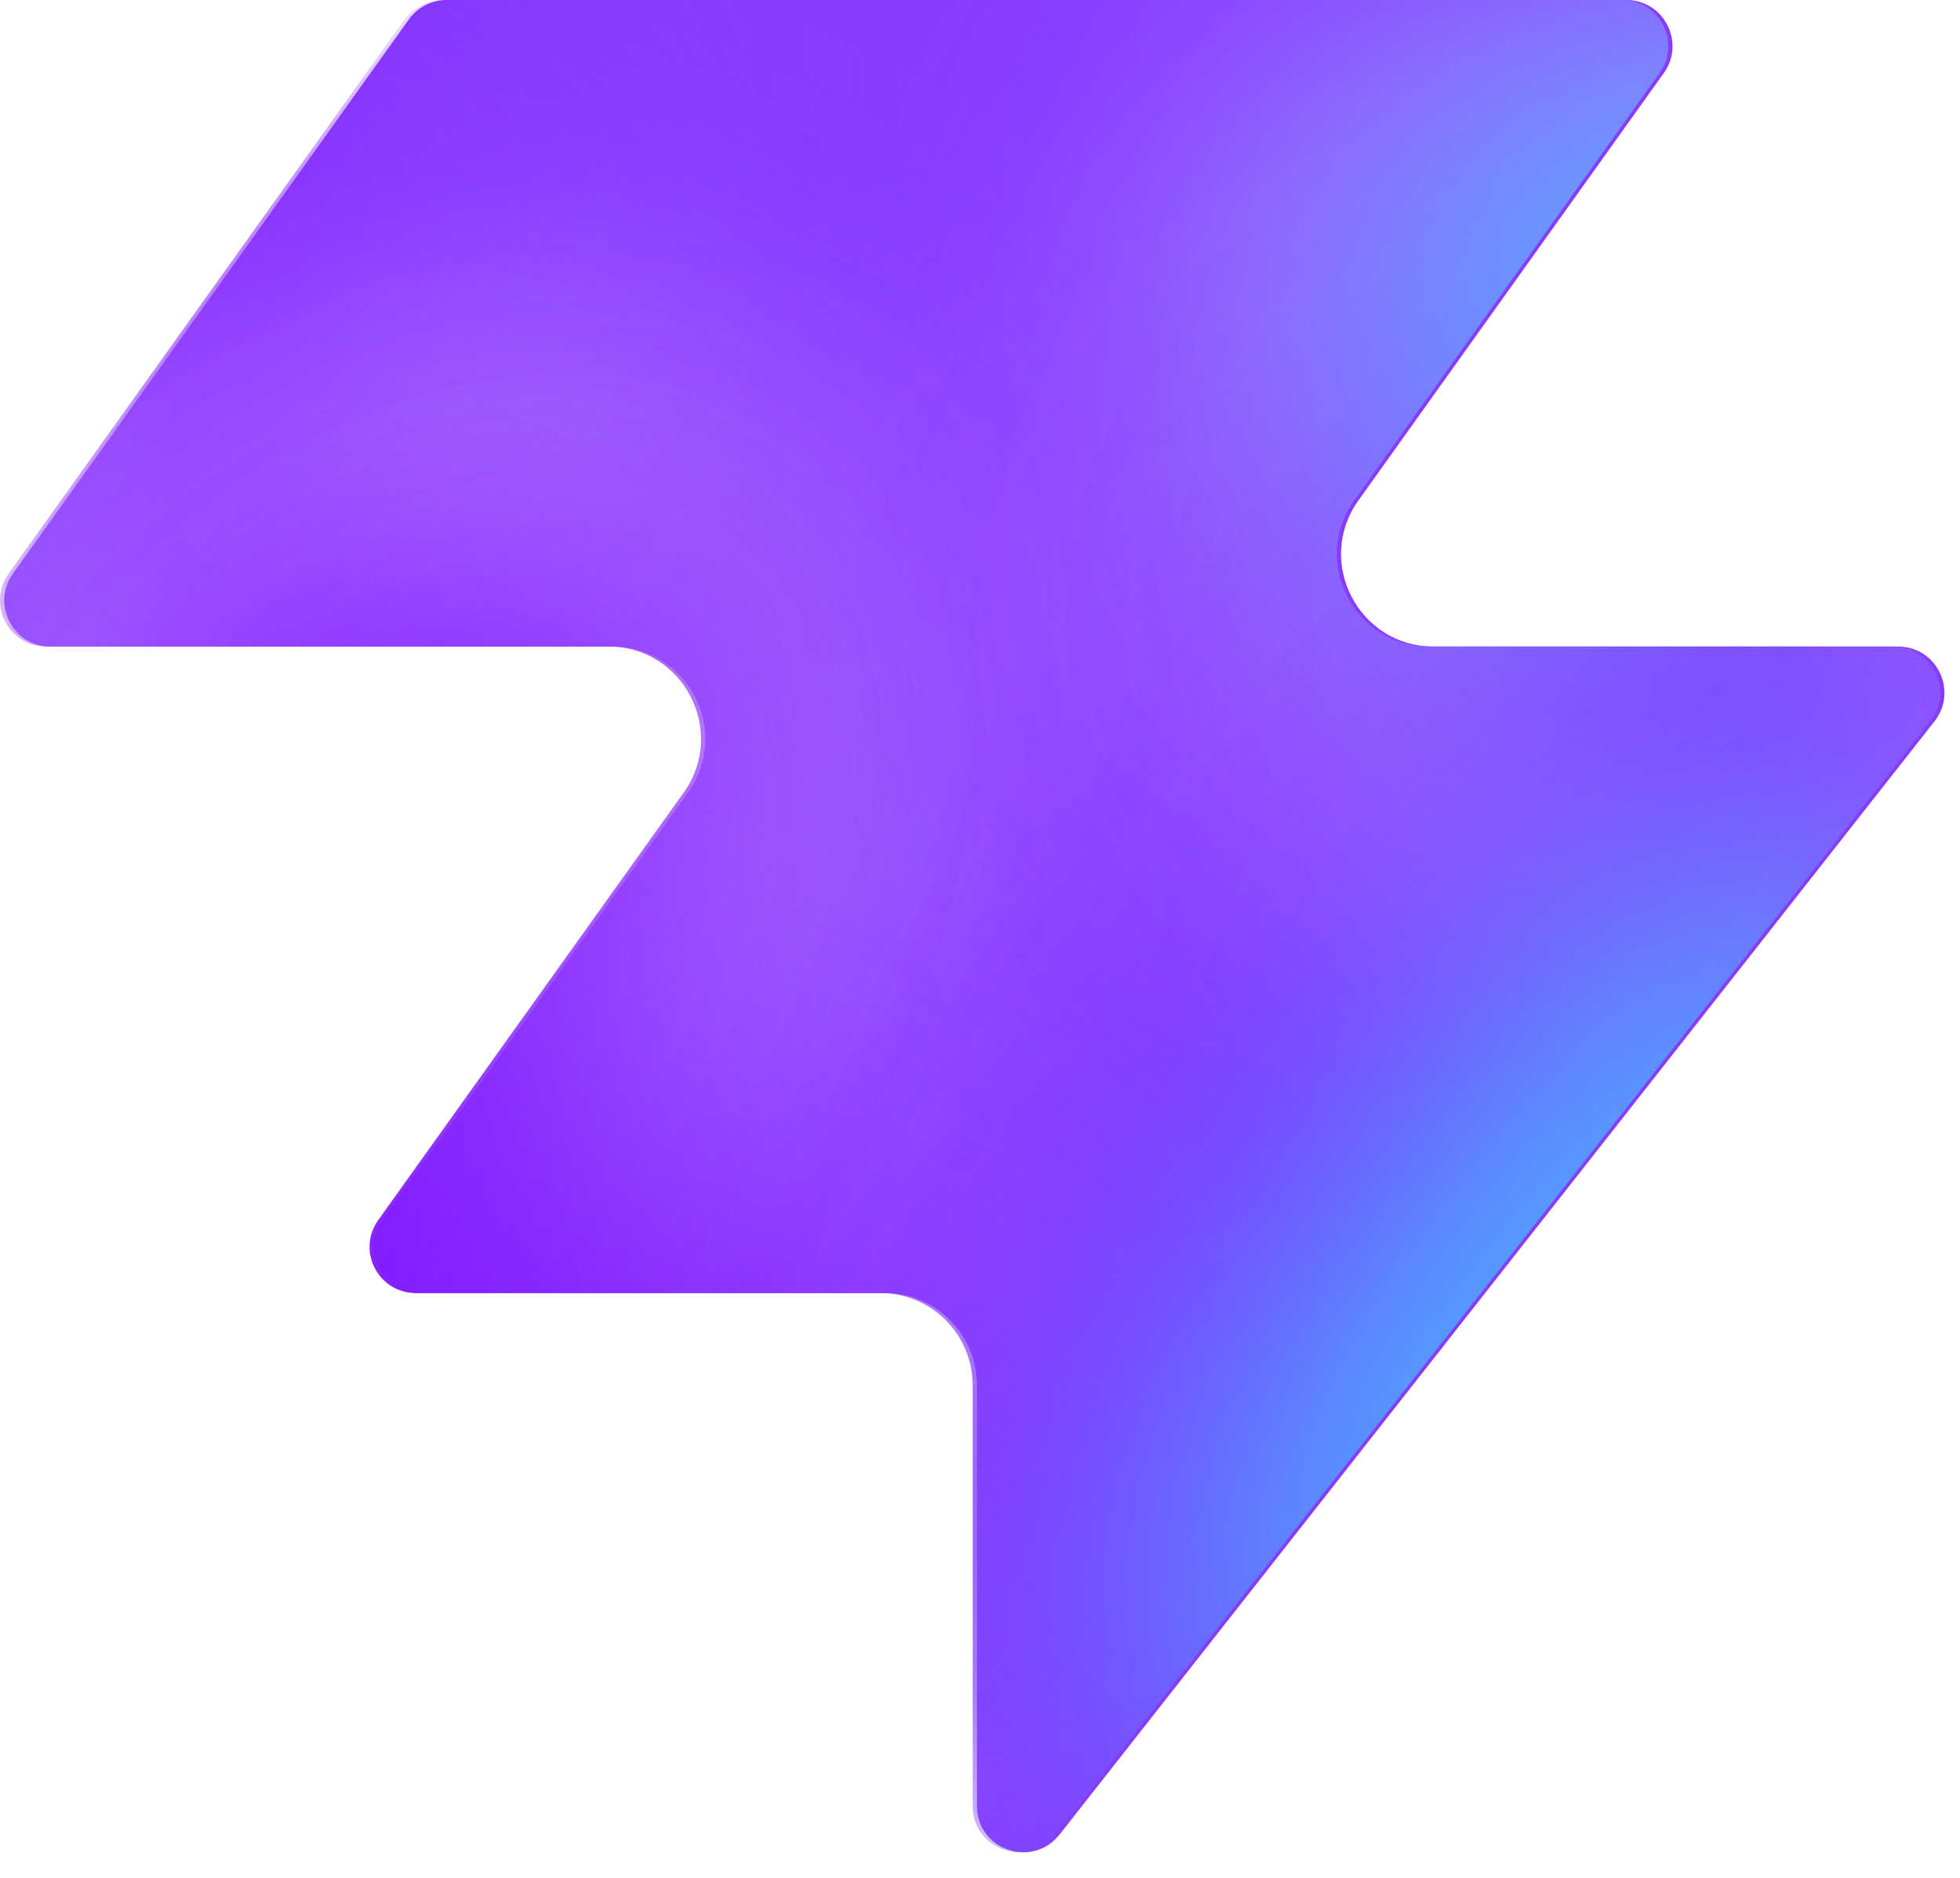
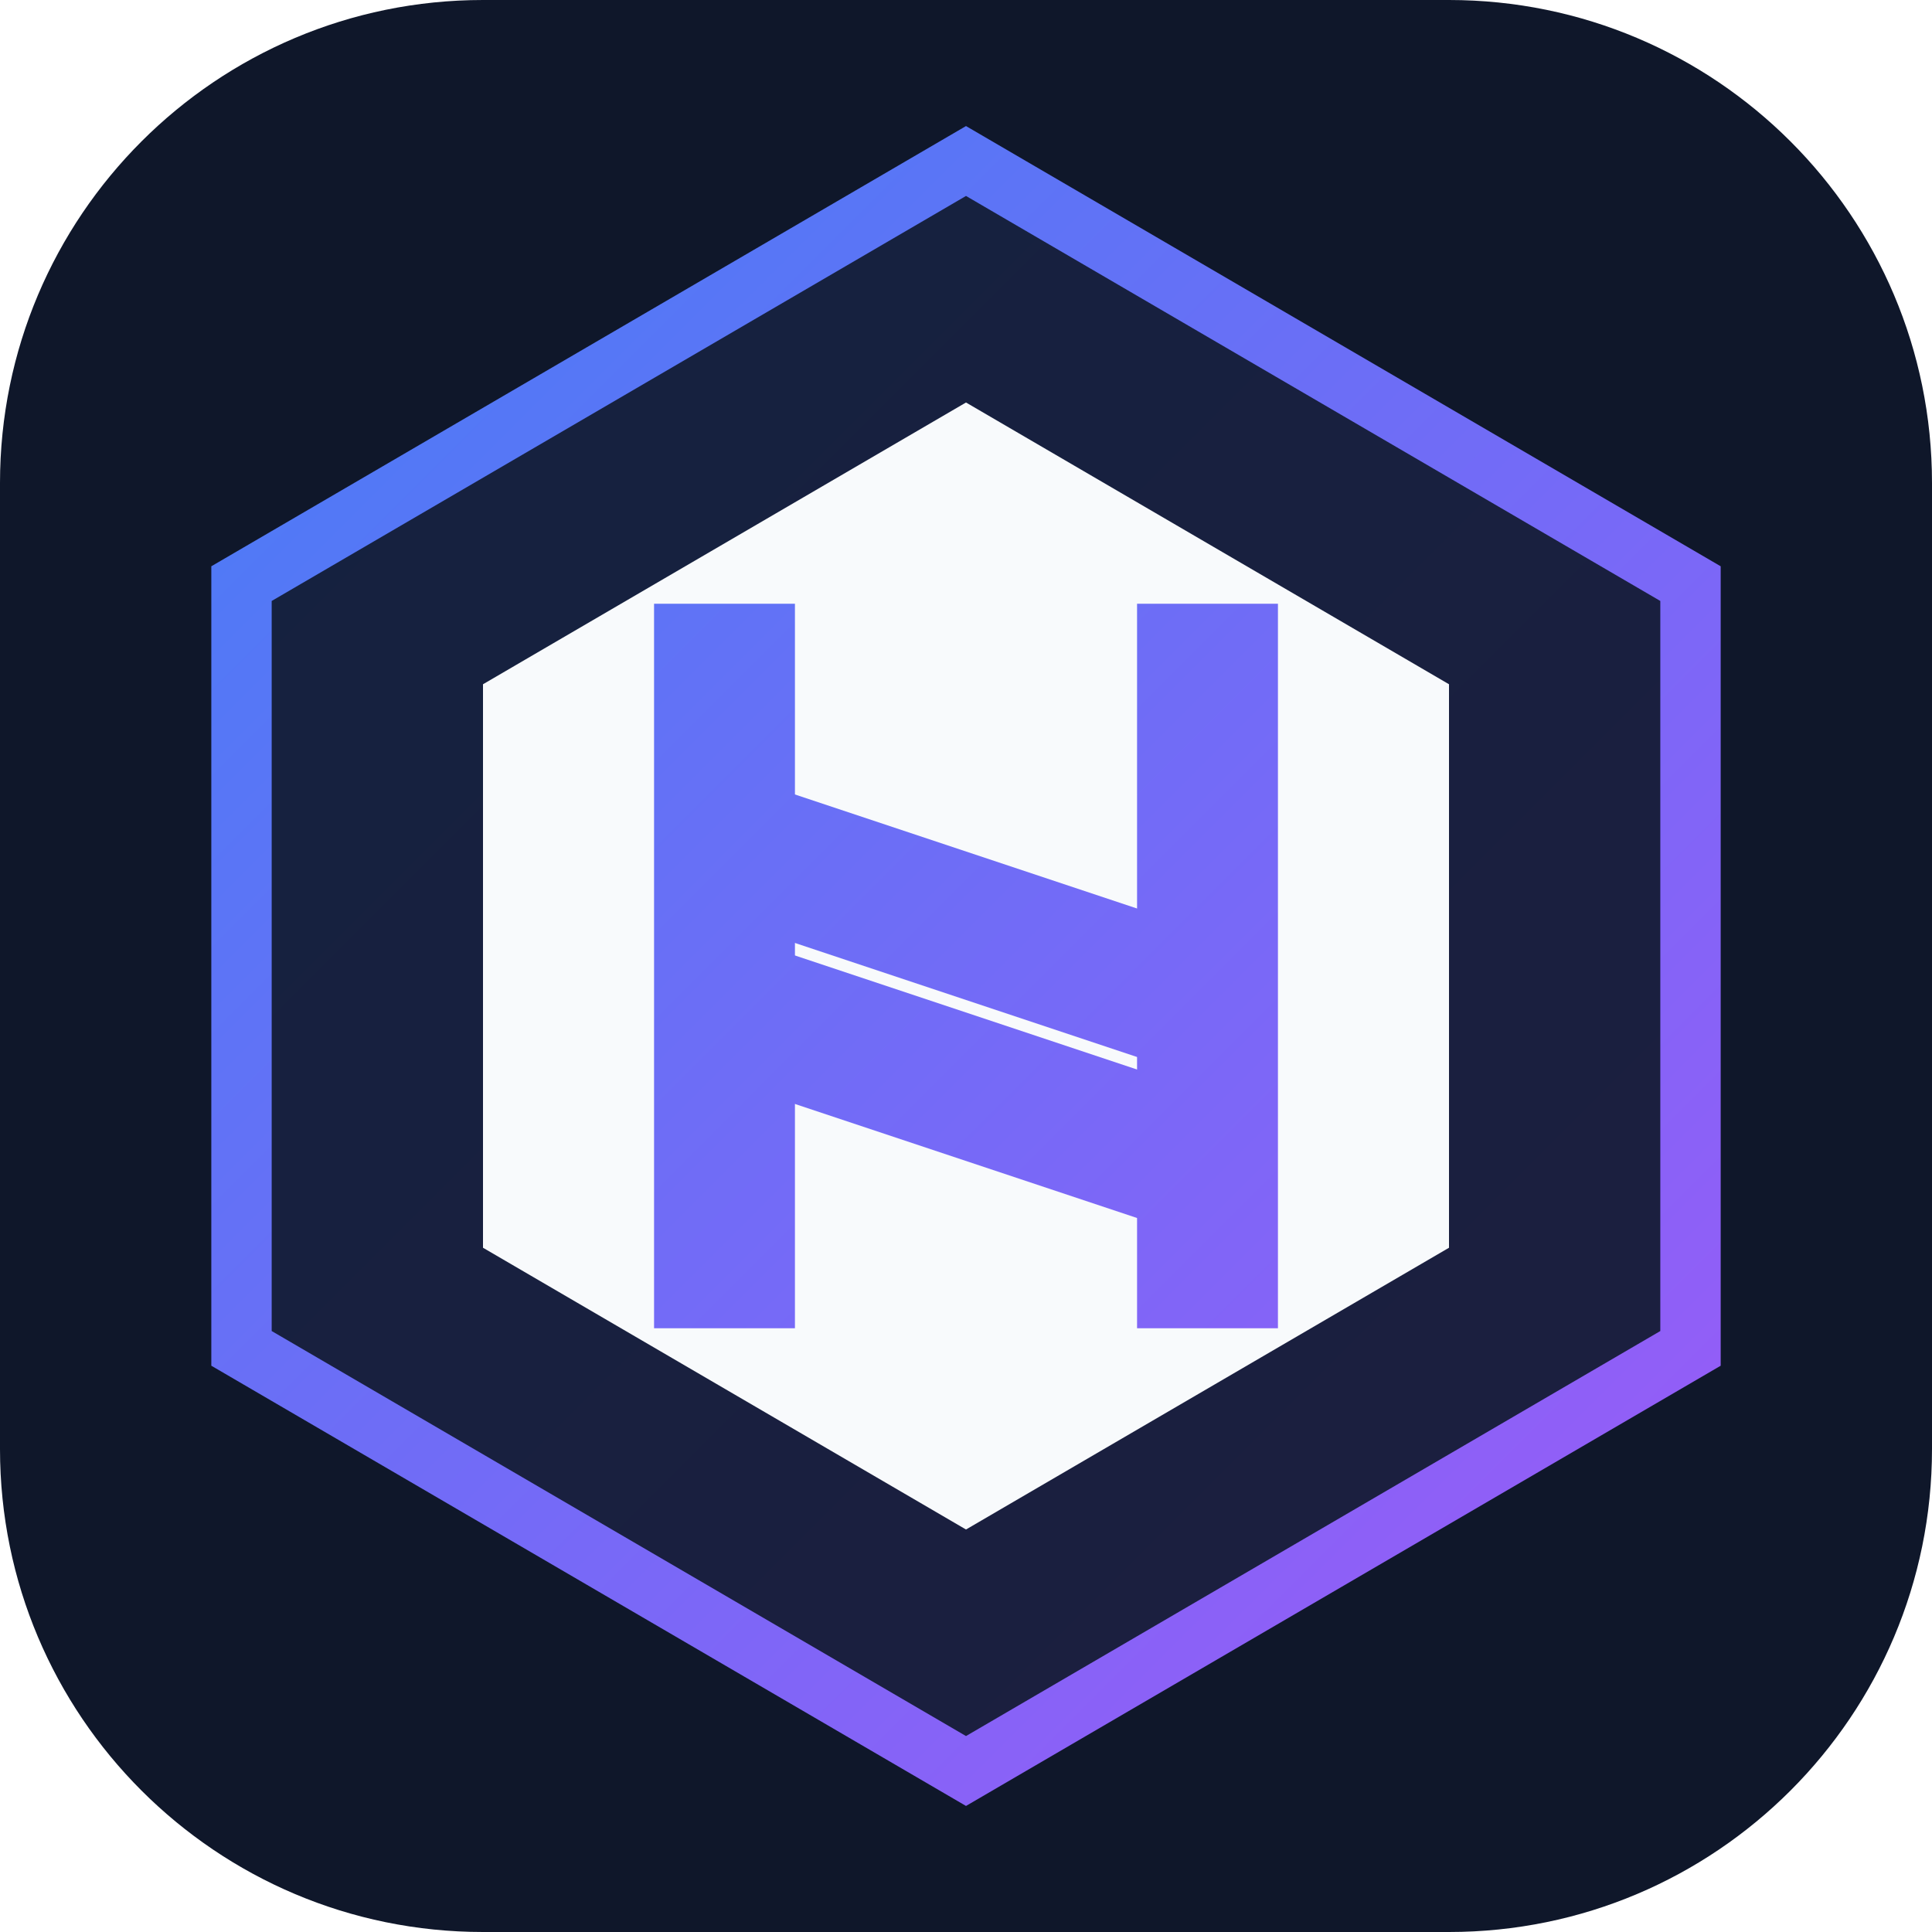
- <svg xmlns="http://www.w3.org/2000/svg" width="48" height="46" fill="none" viewBox="0 0 48 46">
-   <path fill="#863bff" d="M25.946 44.938c-.664.845-2.021.375-2.021-.698V33.937a2.26 2.26 0 0 0-2.262-2.262H10.287c-.92 0-1.456-1.04-.92-1.788l7.48-10.471c1.07-1.497 0-3.578-1.842-3.578H1.237c-.92 0-1.456-1.04-.92-1.788L10.013.474c.214-.297.556-.474.92-.474h28.894c.92 0 1.456 1.04.92 1.788l-7.48 10.471c-1.07 1.498 0 3.579 1.842 3.579h11.377c.943 0 1.473 1.088.89 1.83L25.947 44.94z" style="fill:#863bff;fill:color(display-p3 .525 .23 1);fill-opacity:1" />
-   <mask id="a" width="48" height="46" x="0" y="0" maskUnits="userSpaceOnUse" style="mask-type:alpha">
-     <path fill="#000" d="M25.842 44.938c-.664.844-2.021.375-2.021-.698V33.937a2.26 2.26 0 0 0-2.262-2.262H10.183c-.92 0-1.456-1.04-.92-1.788l7.48-10.471c1.07-1.498 0-3.579-1.842-3.579H1.133c-.92 0-1.456-1.04-.92-1.787L9.91.473c.214-.297.556-.474.92-.474h28.894c.92 0 1.456 1.04.92 1.788l-7.48 10.471c-1.07 1.498 0 3.578 1.842 3.578h11.377c.943 0 1.473 1.088.89 1.832L25.843 44.94z" style="fill:#000;fill-opacity:1" />
-   </mask>
-   <g mask="url(#a)">
-     <g filter="url(#b)">
-       <ellipse cx="5.508" cy="14.704" fill="#ede6ff" rx="5.508" ry="14.704" style="fill:#ede6ff;fill:color(display-p3 .927 .903 1);fill-opacity:1" transform="matrix(.00324 1 1 -.00324 -4.47 31.516)" />
-     </g>
-     <g filter="url(#c)">
-       <ellipse cx="10.399" cy="29.851" fill="#ede6ff" rx="10.399" ry="29.851" style="fill:#ede6ff;fill:color(display-p3 .927 .903 1);fill-opacity:1" transform="matrix(.00324 1 1 -.00324 -39.328 7.883)" />
-     </g>
-     <g filter="url(#d)">
-       <ellipse cx="5.508" cy="30.487" fill="#7e14ff" rx="5.508" ry="30.487" style="fill:#7e14ff;fill:color(display-p3 .492 .077 1);fill-opacity:1" transform="rotate(89.814 -25.913 -14.639)scale(1 -1)" />
-     </g>
-     <g filter="url(#e)">
-       <ellipse cx="5.508" cy="30.599" fill="#7e14ff" rx="5.508" ry="30.599" style="fill:#7e14ff;fill:color(display-p3 .492 .077 1);fill-opacity:1" transform="rotate(89.814 -32.644 -3.334)scale(1 -1)" />
-     </g>
-     <g filter="url(#f)">
-       <ellipse cx="5.508" cy="30.599" fill="#7e14ff" rx="5.508" ry="30.599" style="fill:#7e14ff;fill:color(display-p3 .492 .077 1);fill-opacity:1" transform="matrix(.00324 1 1 -.00324 -34.34 30.47)" />
-     </g>
-     <g filter="url(#g)">
-       <ellipse cx="14.072" cy="22.078" fill="#ede6ff" rx="14.072" ry="22.078" style="fill:#ede6ff;fill:color(display-p3 .927 .903 1);fill-opacity:1" transform="rotate(93.35 24.506 48.493)scale(-1 1)" />
-     </g>
-     <g filter="url(#h)">
-       <ellipse cx="3.47" cy="21.501" fill="#7e14ff" rx="3.47" ry="21.501" style="fill:#7e14ff;fill:color(display-p3 .492 .077 1);fill-opacity:1" transform="rotate(89.009 28.708 47.59)scale(-1 1)" />
-     </g>
-     <g filter="url(#i)">
-       <ellipse cx="3.47" cy="21.501" fill="#7e14ff" rx="3.47" ry="21.501" style="fill:#7e14ff;fill:color(display-p3 .492 .077 1);fill-opacity:1" transform="rotate(89.009 28.708 47.59)scale(-1 1)" />
-     </g>
-     <g filter="url(#j)">
-       <ellipse cx=".387" cy="8.972" fill="#7e14ff" rx="4.407" ry="29.108" style="fill:#7e14ff;fill:color(display-p3 .492 .077 1);fill-opacity:1" transform="rotate(39.51 .387 8.972)" />
-     </g>
-     <g filter="url(#k)">
-       <ellipse cx="47.523" cy="-6.092" fill="#7e14ff" rx="4.407" ry="29.108" style="fill:#7e14ff;fill:color(display-p3 .492 .077 1);fill-opacity:1" transform="rotate(37.892 47.523 -6.092)" />
-     </g>
-     <g filter="url(#l)">
-       <ellipse cx="41.412" cy="6.333" fill="#47bfff" rx="5.971" ry="9.665" style="fill:#47bfff;fill:color(display-p3 .28 .748 1);fill-opacity:1" transform="rotate(37.892 41.412 6.333)" />
-     </g>
-     <g filter="url(#m)">
-       <ellipse cx="-1.879" cy="38.332" fill="#7e14ff" rx="4.407" ry="29.108" style="fill:#7e14ff;fill:color(display-p3 .492 .077 1);fill-opacity:1" transform="rotate(37.892 -1.88 38.332)" />
-     </g>
-     <g filter="url(#n)">
-       <ellipse cx="-1.879" cy="38.332" fill="#7e14ff" rx="4.407" ry="29.108" style="fill:#7e14ff;fill:color(display-p3 .492 .077 1);fill-opacity:1" transform="rotate(37.892 -1.88 38.332)" />
-     </g>
-     <g filter="url(#o)">
-       <ellipse cx="35.651" cy="29.907" fill="#7e14ff" rx="4.407" ry="29.108" style="fill:#7e14ff;fill:color(display-p3 .492 .077 1);fill-opacity:1" transform="rotate(37.892 35.651 29.907)" />
-     </g>
-     <g filter="url(#p)">
-       <ellipse cx="38.418" cy="32.4" fill="#47bfff" rx="5.971" ry="15.297" style="fill:#47bfff;fill:color(display-p3 .28 .748 1);fill-opacity:1" transform="rotate(37.892 38.418 32.4)" />
-     </g>
+ <svg xmlns="http://www.w3.org/2000/svg" viewBox="0 0 48 48" fill="none">
+   <defs>
+     <linearGradient id="nexus-grad-h" x1="0" y1="0" x2="48" y2="48" gradientUnits="userSpaceOnUse">
+       <stop stop-color="#3b82f6" />
+       <stop offset="1" stop-color="#a855f7" />
+     </linearGradient>
+   </defs>
+   <rect width="48" height="48" rx="12" fill="#0f172a" />
+   <path d="M24 4L42 14.5V33.5L24 44L6 33.5V14.5L24 4Z" fill="url(#nexus-grad-h)" fill-opacity="0.1" stroke="url(#nexus-grad-h)" stroke-width="1.5" />
+   <path d="M24 10L36 17V31L24 38L12 31V17L24 10Z" fill="#f8fafc" />
+   <g stroke="url(#nexus-grad-h)" stroke-width="3.5" stroke-linecap="butt" stroke-linejoin="miter">
+     <path d="M18 15V33" />
+     <path d="M30 15V33" />
+     <path d="M18 21L30 25" />
+     <path d="M18 25L30 29" />
  </g>
-   <defs>
-     <filter id="b" width="60.045" height="41.654" x="-19.77" y="16.149" color-interpolation-filters="sRGB" filterUnits="userSpaceOnUse">
-       <feFlood flood-opacity="0" result="BackgroundImageFix" />
-       <feBlend in="SourceGraphic" in2="BackgroundImageFix" result="shape" />
-       <feGaussianBlur result="effect1_foregroundBlur_2002_17158" stdDeviation="7.659" />
-     </filter>
-     <filter id="c" width="90.34" height="51.437" x="-54.613" y="-7.533" color-interpolation-filters="sRGB" filterUnits="userSpaceOnUse">
-       <feFlood flood-opacity="0" result="BackgroundImageFix" />
-       <feBlend in="SourceGraphic" in2="BackgroundImageFix" result="shape" />
-       <feGaussianBlur result="effect1_foregroundBlur_2002_17158" stdDeviation="7.659" />
-     </filter>
-     <filter id="d" width="79.355" height="29.4" x="-49.64" y="2.03" color-interpolation-filters="sRGB" filterUnits="userSpaceOnUse">
-       <feFlood flood-opacity="0" result="BackgroundImageFix" />
-       <feBlend in="SourceGraphic" in2="BackgroundImageFix" result="shape" />
-       <feGaussianBlur result="effect1_foregroundBlur_2002_17158" stdDeviation="4.596" />
-     </filter>
-     <filter id="e" width="79.579" height="29.4" x="-45.045" y="20.029" color-interpolation-filters="sRGB" filterUnits="userSpaceOnUse">
-       <feFlood flood-opacity="0" result="BackgroundImageFix" />
-       <feBlend in="SourceGraphic" in2="BackgroundImageFix" result="shape" />
-       <feGaussianBlur result="effect1_foregroundBlur_2002_17158" stdDeviation="4.596" />
-     </filter>
-     <filter id="f" width="79.579" height="29.4" x="-43.513" y="21.178" color-interpolation-filters="sRGB" filterUnits="userSpaceOnUse">
-       <feFlood flood-opacity="0" result="BackgroundImageFix" />
-       <feBlend in="SourceGraphic" in2="BackgroundImageFix" result="shape" />
-       <feGaussianBlur result="effect1_foregroundBlur_2002_17158" stdDeviation="4.596" />
-     </filter>
-     <filter id="g" width="74.749" height="58.852" x="15.756" y="-17.901" color-interpolation-filters="sRGB" filterUnits="userSpaceOnUse">
-       <feFlood flood-opacity="0" result="BackgroundImageFix" />
-       <feBlend in="SourceGraphic" in2="BackgroundImageFix" result="shape" />
-       <feGaussianBlur result="effect1_foregroundBlur_2002_17158" stdDeviation="7.659" />
-     </filter>
-     <filter id="h" width="61.377" height="25.362" x="23.548" y="2.284" color-interpolation-filters="sRGB" filterUnits="userSpaceOnUse">
-       <feFlood flood-opacity="0" result="BackgroundImageFix" />
-       <feBlend in="SourceGraphic" in2="BackgroundImageFix" result="shape" />
-       <feGaussianBlur result="effect1_foregroundBlur_2002_17158" stdDeviation="4.596" />
-     </filter>
-     <filter id="i" width="61.377" height="25.362" x="23.548" y="2.284" color-interpolation-filters="sRGB" filterUnits="userSpaceOnUse">
-       <feFlood flood-opacity="0" result="BackgroundImageFix" />
-       <feBlend in="SourceGraphic" in2="BackgroundImageFix" result="shape" />
-       <feGaussianBlur result="effect1_foregroundBlur_2002_17158" stdDeviation="4.596" />
-     </filter>
-     <filter id="j" width="56.045" height="63.649" x="-27.636" y="-22.853" color-interpolation-filters="sRGB" filterUnits="userSpaceOnUse">
-       <feFlood flood-opacity="0" result="BackgroundImageFix" />
-       <feBlend in="SourceGraphic" in2="BackgroundImageFix" result="shape" />
-       <feGaussianBlur result="effect1_foregroundBlur_2002_17158" stdDeviation="4.596" />
-     </filter>
-     <filter id="k" width="54.814" height="64.646" x="20.116" y="-38.415" color-interpolation-filters="sRGB" filterUnits="userSpaceOnUse">
-       <feFlood flood-opacity="0" result="BackgroundImageFix" />
-       <feBlend in="SourceGraphic" in2="BackgroundImageFix" result="shape" />
-       <feGaussianBlur result="effect1_foregroundBlur_2002_17158" stdDeviation="4.596" />
-     </filter>
-     <filter id="l" width="33.541" height="35.313" x="24.641" y="-11.323" color-interpolation-filters="sRGB" filterUnits="userSpaceOnUse">
-       <feFlood flood-opacity="0" result="BackgroundImageFix" />
-       <feBlend in="SourceGraphic" in2="BackgroundImageFix" result="shape" />
-       <feGaussianBlur result="effect1_foregroundBlur_2002_17158" stdDeviation="4.596" />
-     </filter>
-     <filter id="m" width="54.814" height="64.646" x="-29.286" y="6.009" color-interpolation-filters="sRGB" filterUnits="userSpaceOnUse">
-       <feFlood flood-opacity="0" result="BackgroundImageFix" />
-       <feBlend in="SourceGraphic" in2="BackgroundImageFix" result="shape" />
-       <feGaussianBlur result="effect1_foregroundBlur_2002_17158" stdDeviation="4.596" />
-     </filter>
-     <filter id="n" width="54.814" height="64.646" x="-29.286" y="6.009" color-interpolation-filters="sRGB" filterUnits="userSpaceOnUse">
-       <feFlood flood-opacity="0" result="BackgroundImageFix" />
-       <feBlend in="SourceGraphic" in2="BackgroundImageFix" result="shape" />
-       <feGaussianBlur result="effect1_foregroundBlur_2002_17158" stdDeviation="4.596" />
-     </filter>
-     <filter id="o" width="54.814" height="64.646" x="8.244" y="-2.416" color-interpolation-filters="sRGB" filterUnits="userSpaceOnUse">
-       <feFlood flood-opacity="0" result="BackgroundImageFix" />
-       <feBlend in="SourceGraphic" in2="BackgroundImageFix" result="shape" />
-       <feGaussianBlur result="effect1_foregroundBlur_2002_17158" stdDeviation="4.596" />
-     </filter>
-     <filter id="p" width="39.409" height="43.623" x="18.713" y="10.588" color-interpolation-filters="sRGB" filterUnits="userSpaceOnUse">
-       <feFlood flood-opacity="0" result="BackgroundImageFix" />
-       <feBlend in="SourceGraphic" in2="BackgroundImageFix" result="shape" />
-       <feGaussianBlur result="effect1_foregroundBlur_2002_17158" stdDeviation="4.596" />
-     </filter>
-   </defs>
</svg>
